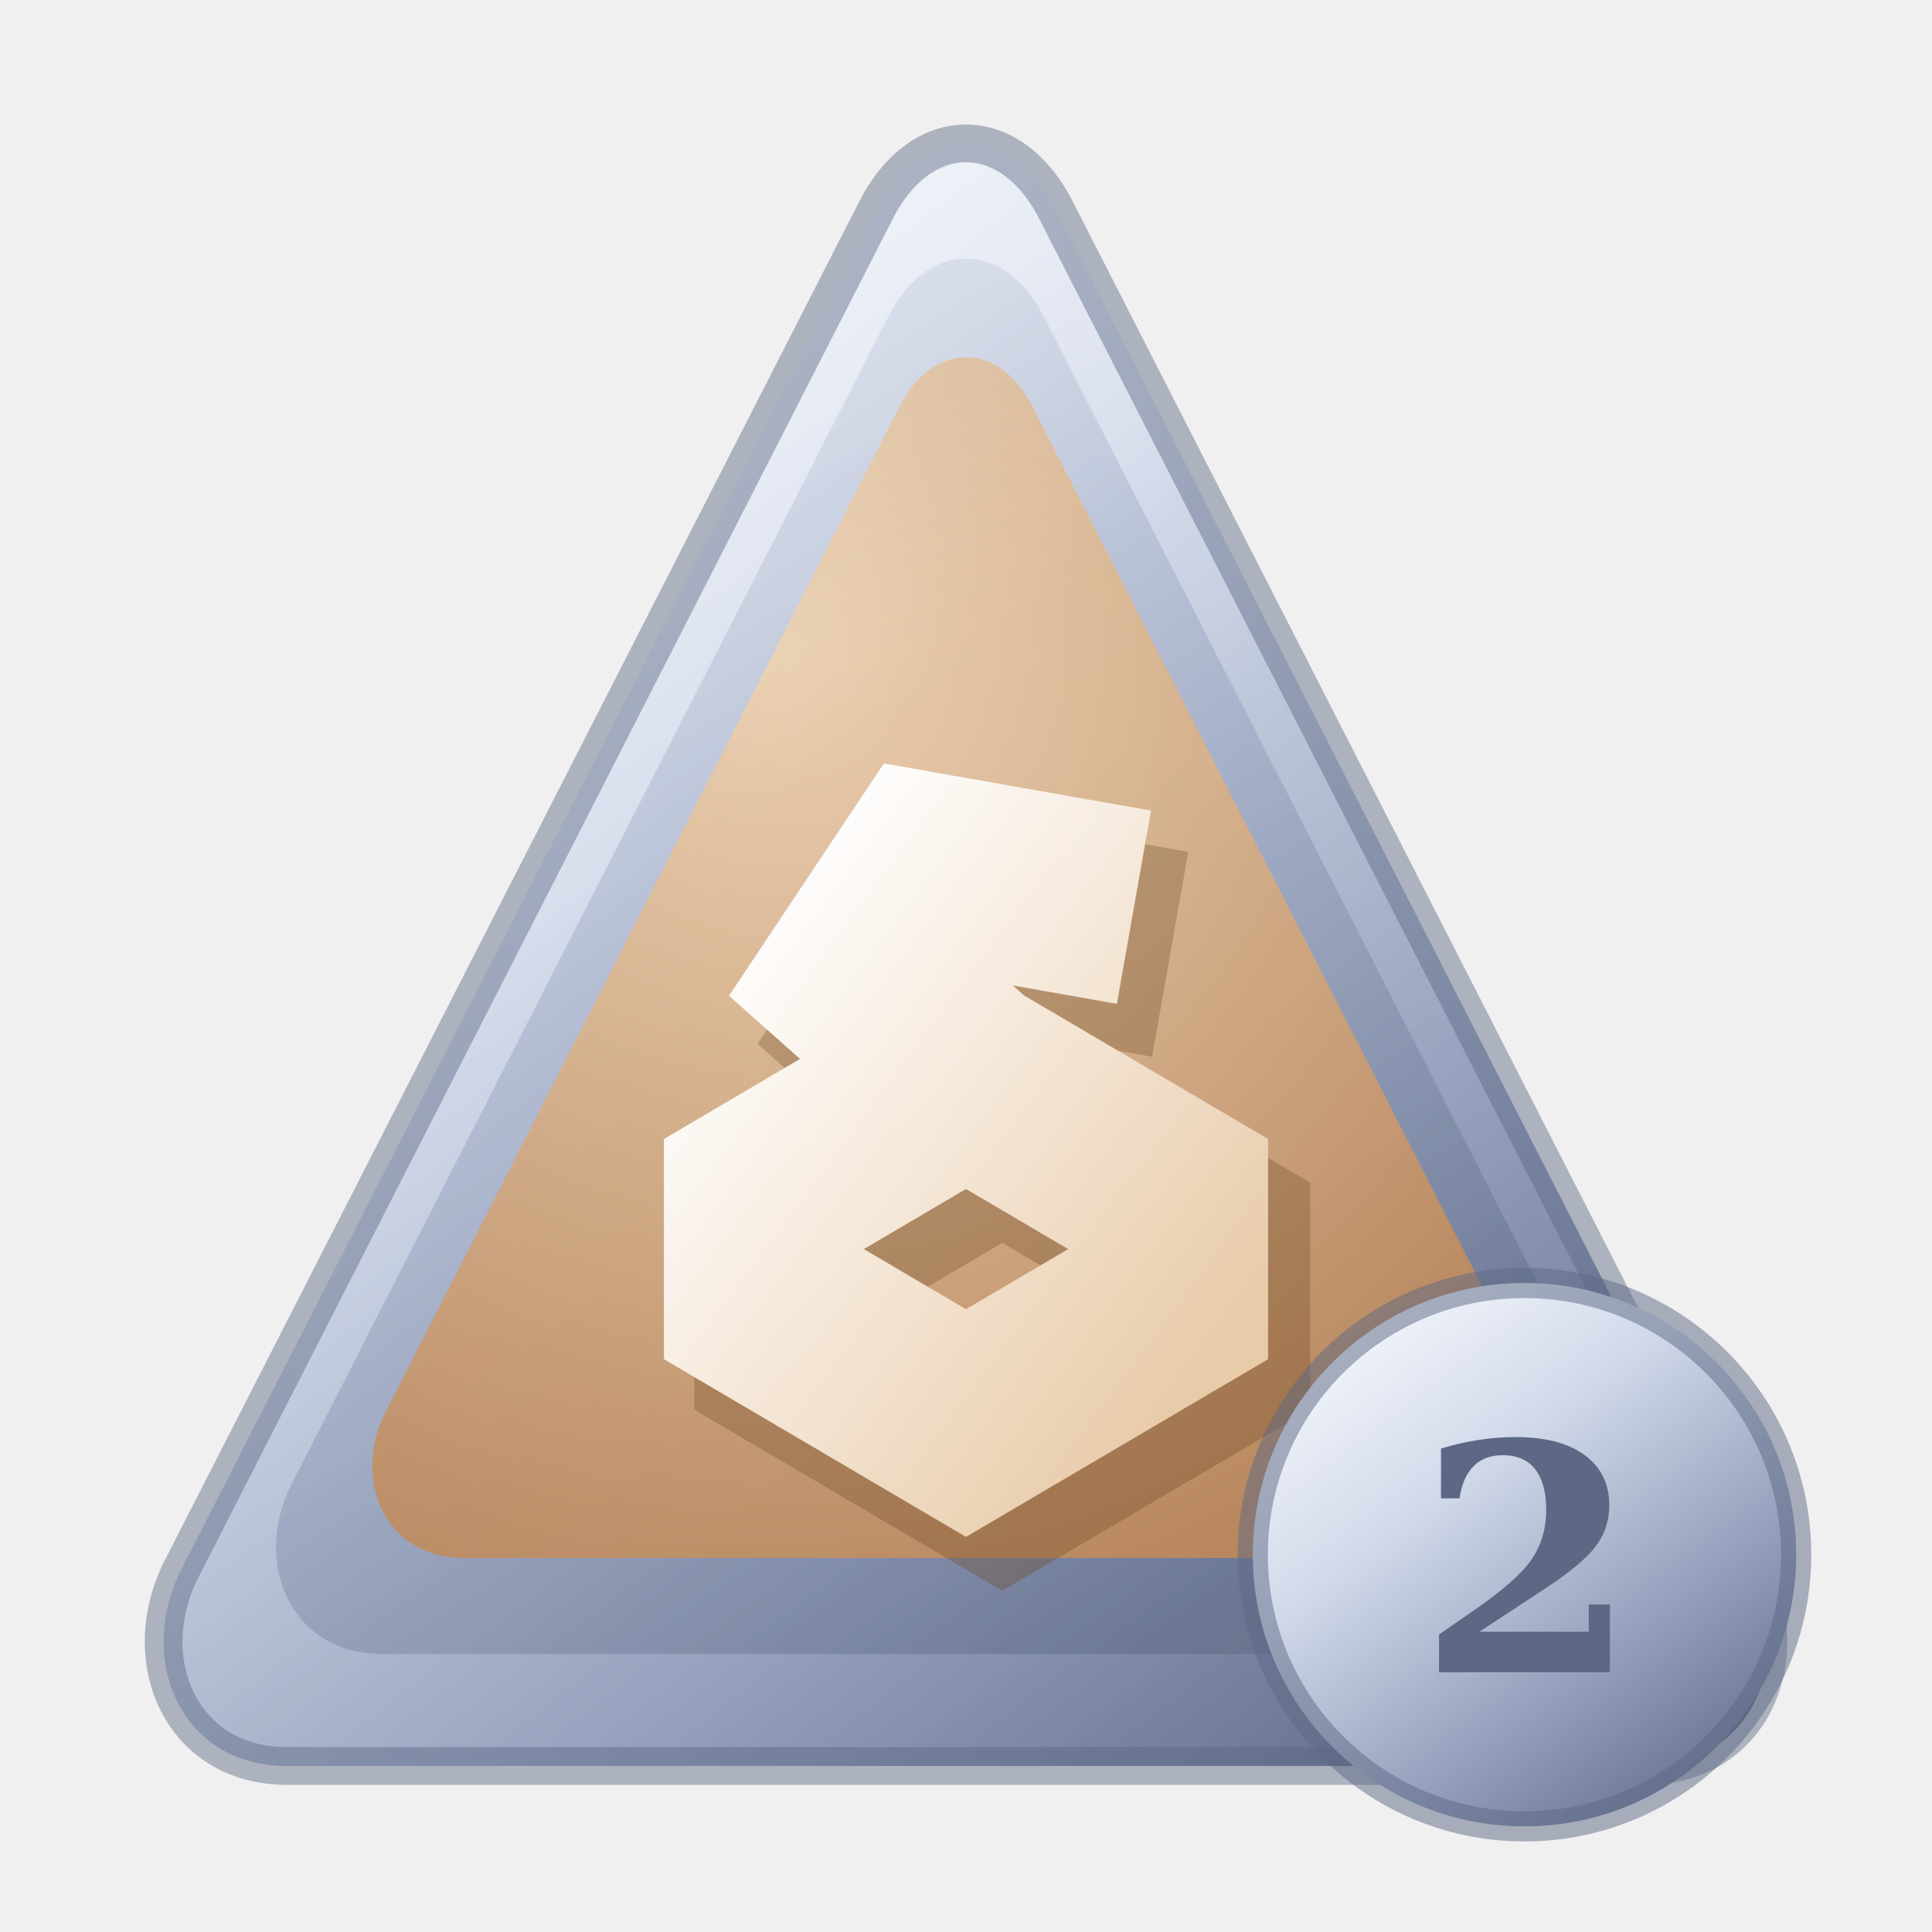
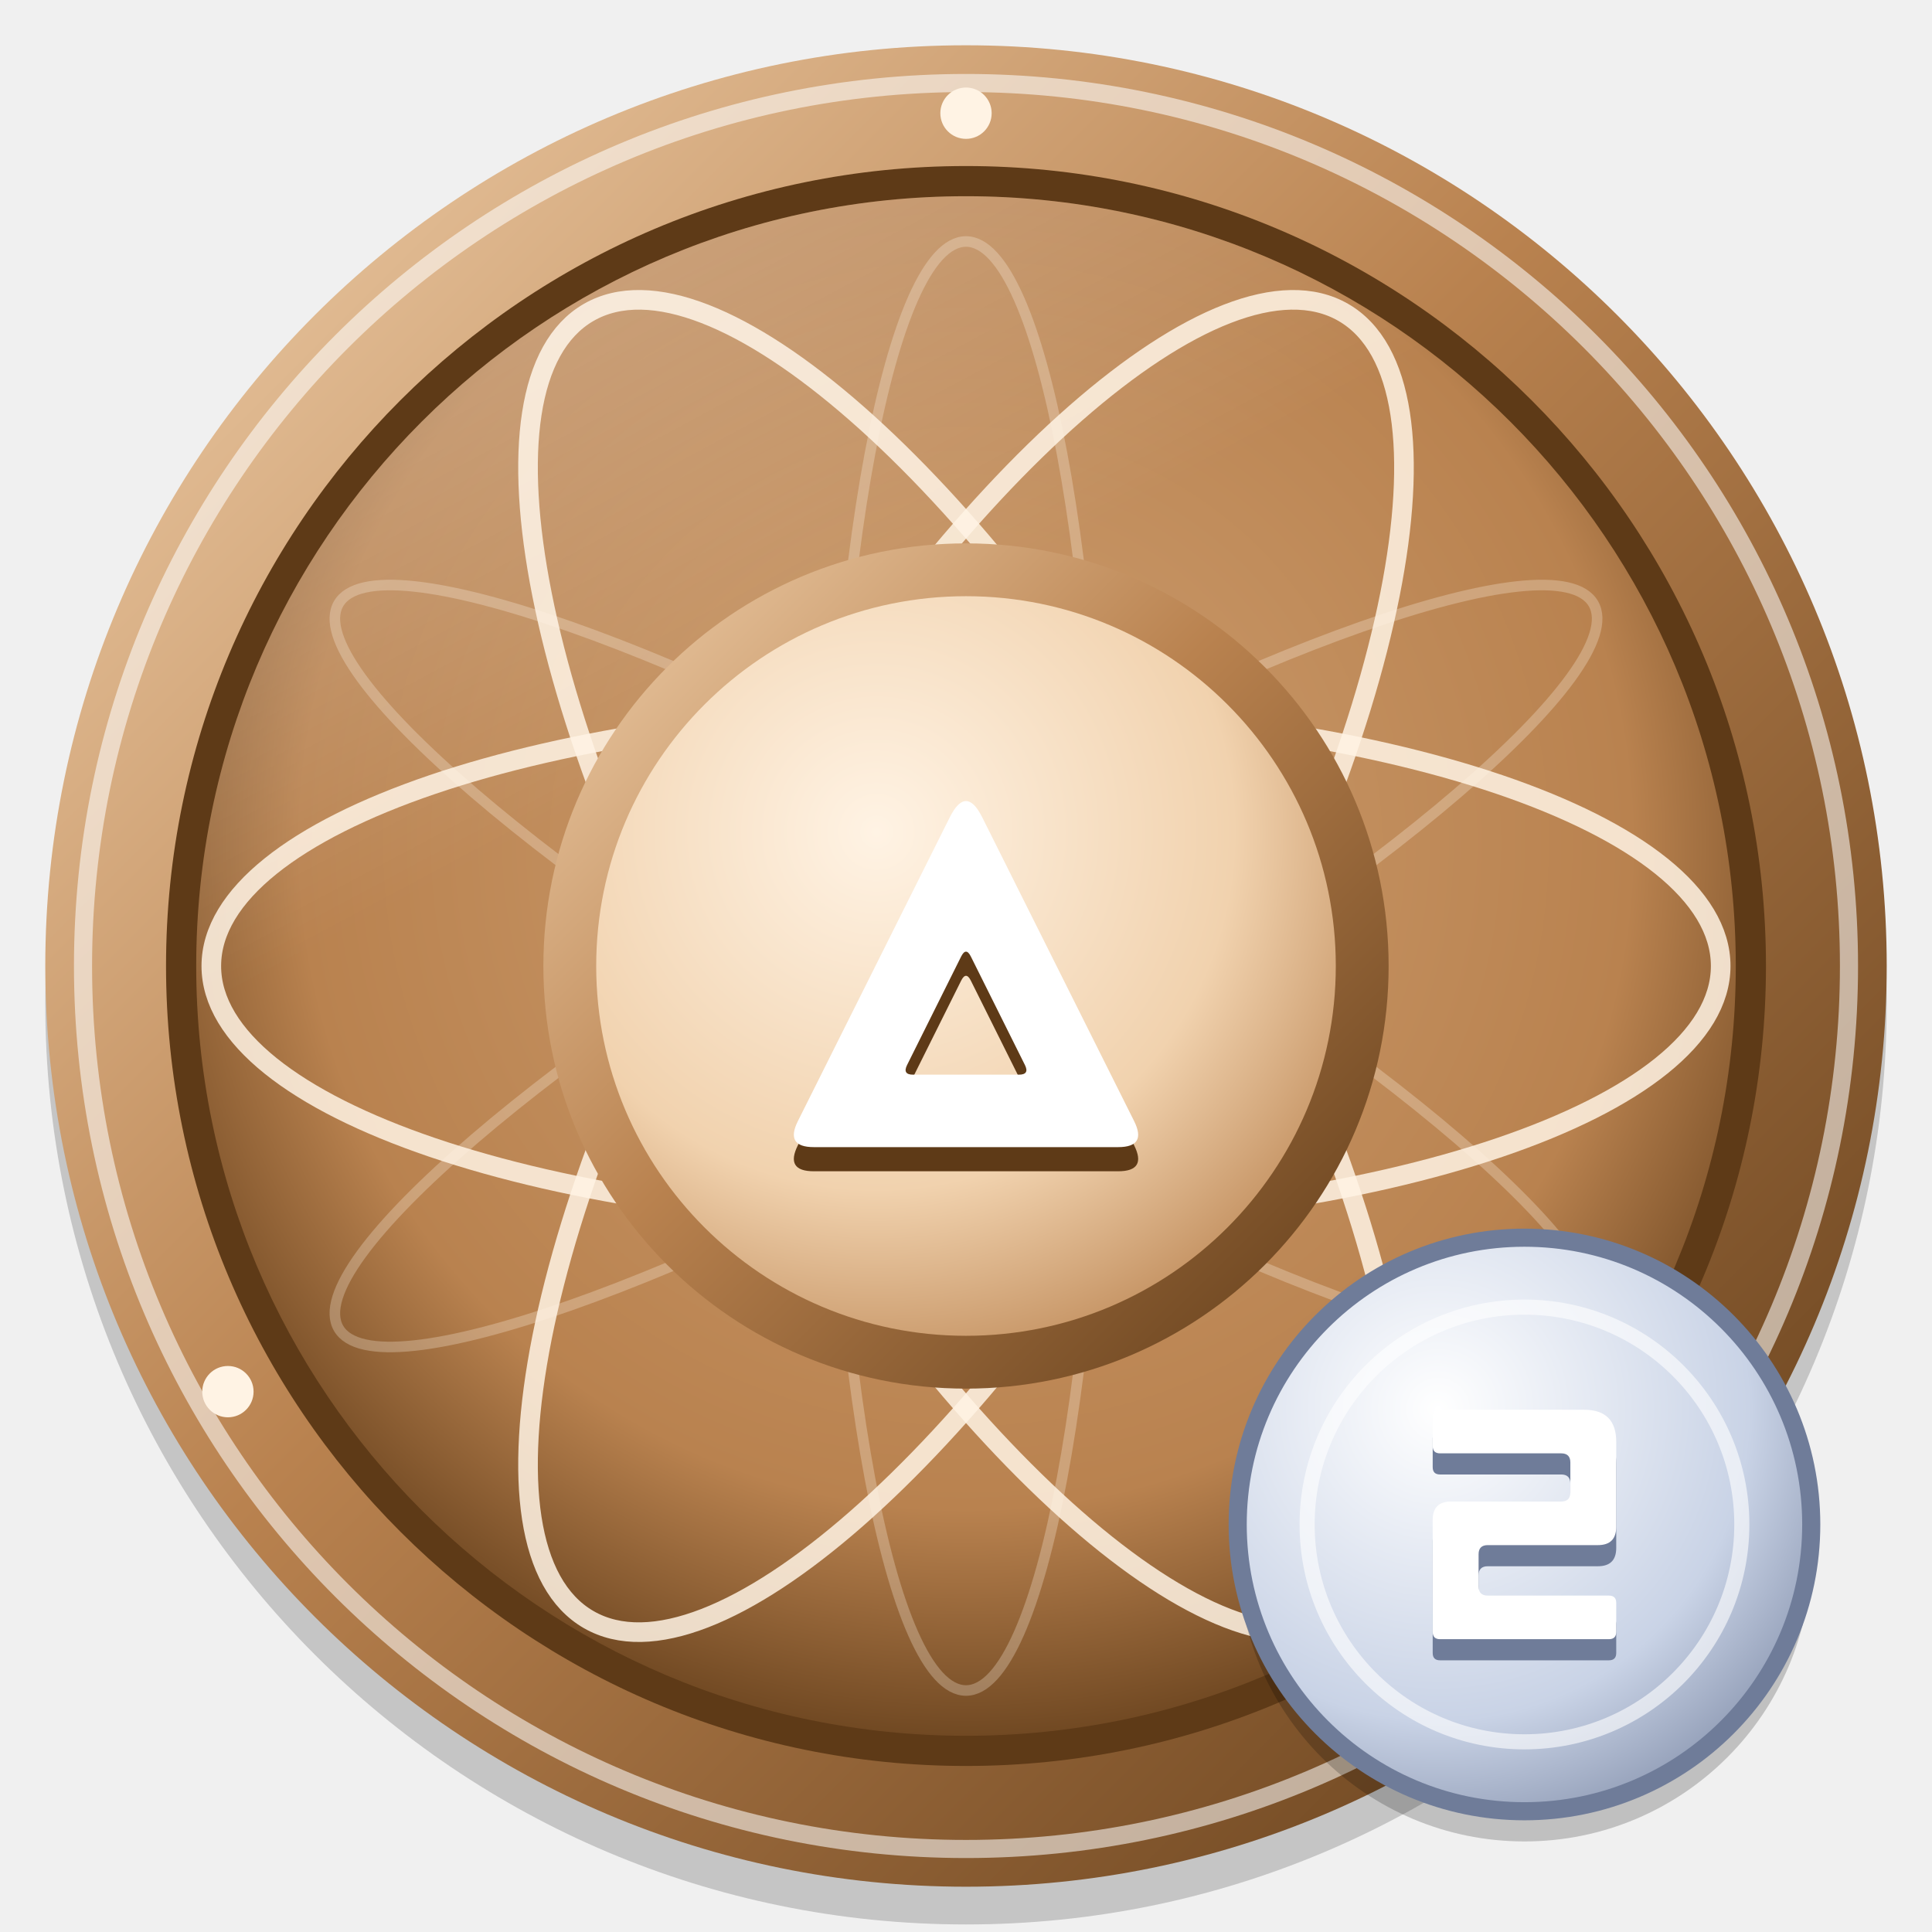
- <svg xmlns="http://www.w3.org/2000/svg" width="128" height="128" viewBox="0 0 128 128" fill="none">
+ <svg xmlns="http://www.w3.org/2000/svg" viewBox="0 0 128 128" fill="none">
  <defs>
-     <linearGradient id="Ldeltatrianglelogo2p" x1="12%" y1="0%" x2="88%" y2="100%">
-       <stop offset="0" stop-color="#FBFCFF" stop-opacity="1" />
-       <stop offset="0.35" stop-color="#D2DAEA" stop-opacity="1" />
-       <stop offset="0.72" stop-color="#8E9AB8" stop-opacity="1" />
-       <stop offset="1" stop-color="#5C6884" stop-opacity="1" />
+     <linearGradient id="rodelta2rim" x1="0" y1="0" x2="1" y2="1">
+       <stop offset="0" stop-color="#F1D2AE" />
+       <stop offset=".45" stop-color="#B9824F" />
+       <stop offset="1" stop-color="#5E3A17" />
    </linearGradient>
-     <linearGradient id="Ldeltatrianglelogo2i" x1="0%" y1="0%" x2="60%" y2="100%">
-       <stop offset="0" stop-color="#D2DAEA" stop-opacity="1" />
-       <stop offset="0.55" stop-color="#8E9AB8" stop-opacity="1" />
-       <stop offset="1" stop-color="#5C6884" stop-opacity="1" />
+     <radialGradient id="rodelta2face" cx=".5" cy=".42" r=".62">
+       <stop offset="0" stop-color="#CD9E70" />
+       <stop offset=".7" stop-color="#B9824F" />
+       <stop offset="1" stop-color="#5E3A17" />
+     </radialGradient>
+     <radialGradient id="rodelta2med" cx=".38" cy=".32" r=".8">
+       <stop offset="0" stop-color="#FFF3E4" />
+       <stop offset=".6" stop-color="#F1D2AE" />
+       <stop offset="1" stop-color="#B9824F" />
+     </radialGradient>
+     <linearGradient id="rodelta2shine" x1="0" y1="0" x2=".7" y2="1">
+       <stop offset="0" stop-color="#fff" stop-opacity=".5" />
+       <stop offset=".5" stop-color="#fff" stop-opacity="0" />
    </linearGradient>
-     <linearGradient id="Ldeltatrianglelogo2g" x1="0%" y1="0%" x2="70%" y2="100%">
-       <stop offset="0" stop-color="#FFFFFF" stop-opacity="0.55" />
-       <stop offset="0.45" stop-color="#FFFFFF" stop-opacity="0.1" />
-       <stop offset="1" stop-color="#FFFFFF" stop-opacity="0" />
-     </linearGradient>
-     <radialGradient id="Ldeltatrianglelogo2c" cx="35%" cy="25%" r="80%">
-       <stop offset="0" stop-color="#E7C9A6" stop-opacity="1" />
-       <stop offset="1" stop-color="#B8865C" stop-opacity="1" />
+     <clipPath id="rodelta2clip">
+       <circle cx="64" cy="64" r="51" />
+     </clipPath>
+   </defs>
+   <circle cx="64" cy="66.5" r="61" fill="#000" opacity=".18" />
+   <circle cx="64" cy="64" r="61" fill="url(#rodelta2rim)" />
+   <circle cx="64" cy="64" r="58.5" fill="none" stroke="#fff" stroke-opacity=".55" stroke-width="1.2" />
+   <circle cx="64.0" cy="7.5" r="1.7" fill="#FFF3E4" />
+   <circle cx="112.9" cy="92.2" r="1.7" fill="#FFF3E4" />
+   <circle cx="15.1" cy="92.2" r="1.7" fill="#FFF3E4" />
+   <circle cx="64" cy="64" r="53" fill="#5E3A17" />
+   <circle cx="64" cy="64" r="51" fill="url(#rodelta2face)" />
+   <g clip-path="url(#rodelta2clip)">
+     <ellipse cx="64" cy="64" rx="48" ry="9" fill="none" stroke="#FFF3E4" stroke-opacity=".28" stroke-width=".7" transform="rotate(30.00 64 64)" />
+     <ellipse cx="64" cy="64" rx="48" ry="9" fill="none" stroke="#FFF3E4" stroke-opacity=".28" stroke-width=".7" transform="rotate(90.00 64 64)" />
+     <ellipse cx="64" cy="64" rx="48" ry="9" fill="none" stroke="#FFF3E4" stroke-opacity=".28" stroke-width=".7" transform="rotate(150.00 64 64)" />
+     <ellipse cx="64" cy="64" rx="50" ry="17" fill="none" stroke="#FFF3E4" stroke-opacity=".85" stroke-width="1.3" transform="rotate(0.00 64 64)" />
+     <ellipse cx="64" cy="64" rx="50" ry="17" fill="none" stroke="#FFF3E4" stroke-opacity=".85" stroke-width="1.3" transform="rotate(60.00 64 64)" />
+     <ellipse cx="64" cy="64" rx="50" ry="17" fill="none" stroke="#FFF3E4" stroke-opacity=".85" stroke-width="1.3" transform="rotate(120.00 64 64)" />
+     <path d="M0 0 H128 L0 100 Z" fill="url(#rodelta2shine)" />
+   </g>
+   <circle cx="64" cy="64" r="28" fill="url(#rodelta2rim)" />
+   <circle cx="64" cy="64" r="24.5" fill="url(#rodelta2med)" />
+   <g transform="translate(0 1.6)">
+     <path d="M54.47 8.94 L96.42 92.84 Q100.00 100.00 92.00 100.00 L8.00 100.00 Q0.00 100.00 3.58 92.84 L45.53 8.94 Q50.00 0.00 54.47 8.94 Z M48.66 47.38 L33.74 77.32 Q32.40 80.00 35.40 80.00 L64.60 80.00 Q67.60 80.00 66.26 77.32 L51.34 47.38 Q50.00 44.70 48.66 47.38 Z" fill="#5E3A17" fill-rule="evenodd" transform="translate(52.00 52.00) scale(0.24)" />
+   </g>
+   <path d="M54.47 8.94 L96.42 92.84 Q100.00 100.00 92.00 100.00 L8.00 100.00 Q0.00 100.00 3.58 92.84 L45.53 8.94 Q50.00 0.00 54.47 8.94 Z M48.66 47.38 L33.74 77.32 Q32.40 80.00 35.40 80.00 L64.60 80.00 Q67.60 80.00 66.26 77.32 L51.34 47.38 Q50.00 44.70 48.66 47.38 Z" fill="#fff" fill-rule="evenodd" transform="translate(52.00 52.00) scale(0.24)" />
+   <defs>
+     <radialGradient id="rodelta2pt" cx=".35" cy=".3" r=".9">
+       <stop offset="0" stop-color="#FFFFFF" />
+       <stop offset=".6" stop-color="#C9D3E6" />
+       <stop offset="1" stop-color="#6F7C99" />
    </radialGradient>
  </defs>
-   <path d="M58 14 C61 8 67 8 70 14 L116 104 C119 110 116 117 109 117 H19 C12 117 9 110 12 104 Z" fill="url(#Ldeltatrianglelogo2p)" />
-   <g transform="translate(64,64) scale(.86) translate(-64,-64)">
-     <path d="M58 14 C61 8 67 8 70 14 L116 104 C119 110 116 117 109 117 H19 C12 117 9 110 12 104 Z" fill="url(#Ldeltatrianglelogo2i)" opacity=".55" />
+   <circle cx="101" cy="103" r="19" fill="#000" opacity=".2" />
+   <circle cx="101" cy="101" r="19" fill="url(#rodelta2pt)" stroke="#6F7C99" stroke-width="1.2" />
+   <circle cx="101" cy="101" r="14.4" fill="none" stroke="#fff" stroke-opacity=".6" stroke-width="1" />
+   <g transform="translate(0 1.4)">
+     <path d="M3.20 0.00 L66.00 0.00 Q80.00 0.00 80.00 14.00 L80.00 51.00 Q80.00 59.00 72.00 59.00 L24.00 59.00 Q20.00 59.00 20.00 63.00 L20.00 77.00 Q20.00 81.00 24.00 81.00 L76.80 81.00 Q80.00 81.00 80.00 84.20 L80.00 96.80 Q80.00 100.00 76.80 100.00 L3.20 100.00 Q0.00 100.00 0.00 96.80 L0.00 48.00 Q0.00 40.00 8.00 40.00 L56.00 40.00 Q60.00 40.00 60.00 36.00 L60.00 23.00 Q60.00 19.00 56.00 19.00 L3.20 19.00 Q0.00 19.00 0.00 15.80 L0.00 3.20 Q0.00 0.00 3.20 0.00 Z" fill="#6F7C99" transform="translate(94.92 93.40) scale(0.152)" />
  </g>
-   <g transform="translate(64,64) scale(.74) translate(-64,-64)">
-     <path d="M58 14 C61 8 67 8 70 14 L116 104 C119 110 116 117 109 117 H19 C12 117 9 110 12 104 Z" fill="url(#Ldeltatrianglelogo2c)" />
-   </g>
-   <defs>
-     <linearGradient id="gLdeltatrianglelogo2logo" x1="0%" y1="0%" x2="100%" y2="100%">
-       <stop offset="0" stop-color="#FFFFFF" />
-       <stop offset="1" stop-color="#E7C9A6" />
-     </linearGradient>
-   </defs>
-   <g transform="translate(64.00 76.00) scale(0.3974) translate(-64.00 -70.00)">
-     <path d="M64 58 L30 78 V96 L64 116 L98 96 V78 Z M64 58 L46 42 L58 24 L92 30" fill="none" stroke-linecap="butt" stroke-linejoin="miter" stroke-miterlimit="2" stroke="#6B4520" stroke-opacity=".34" stroke-width="34.68" transform="translate(6.04 7.85)" />
-     <path d="M64 58 L30 78 V96 L64 116 L98 96 V78 Z M64 58 L46 42 L58 24 L92 30" fill="none" stroke-linecap="butt" stroke-linejoin="miter" stroke-miterlimit="2" stroke="url(#gLdeltatrianglelogo2logo)" stroke-width="32.72" />
-   </g>
-   <path d="M58 14 C61 8 67 8 70 14 L116 104 C119 110 116 117 109 117 H19 C12 117 9 110 12 104 Z" fill="url(#Ldeltatrianglelogo2g)" />
-   <path d="M58 14 C61 8 67 8 70 14 L116 104 C119 110 116 117 109 117 H19 C12 117 9 110 12 104 Z" fill="none" stroke="#5C6884" stroke-opacity=".45" stroke-width="2.5" stroke-linejoin="round" />
-   <circle cx="101" cy="103" r="18" fill="url(#Ldeltatrianglelogo2p)" stroke="#5C6884" stroke-opacity=".5" stroke-width="2" />
-   <path d="M96.70 99.27H95.47V95.97Q96.72 95.59 97.95 95.40Q99.17 95.21 100.43 95.21Q103.35 95.21 104.98 96.40Q106.62 97.60 106.62 99.73Q106.62 101.25 105.72 102.45Q104.81 103.66 102.27 105.31L98.01 108.11H105.26V106.30H106.66V110.79H95.34V108.29L97.61 106.72Q100.51 104.72 101.47 103.32Q102.44 101.91 102.44 100.04Q102.44 98.26 101.70 97.33Q100.97 96.41 99.56 96.41Q98.35 96.41 97.63 97.14Q96.90 97.87 96.70 99.27Z" fill="#5C6884" />
+   <path d="M3.20 0.00 L66.00 0.00 Q80.00 0.00 80.00 14.00 L80.00 51.00 Q80.00 59.00 72.00 59.00 L24.00 59.00 Q20.00 59.00 20.00 63.00 L20.00 77.00 Q20.00 81.00 24.00 81.00 L76.80 81.00 Q80.00 81.00 80.00 84.20 L80.00 96.80 Q80.00 100.00 76.80 100.00 L3.20 100.00 Q0.00 100.00 0.00 96.80 L0.00 48.00 Q0.00 40.00 8.00 40.00 L56.00 40.00 Q60.00 40.00 60.00 36.00 L60.00 23.00 Q60.00 19.00 56.00 19.00 L3.20 19.00 Q0.00 19.00 0.00 15.80 L0.00 3.20 Q0.00 0.00 3.20 0.00 Z" fill="#fff" transform="translate(94.92 93.40) scale(0.152)" />
</svg>
